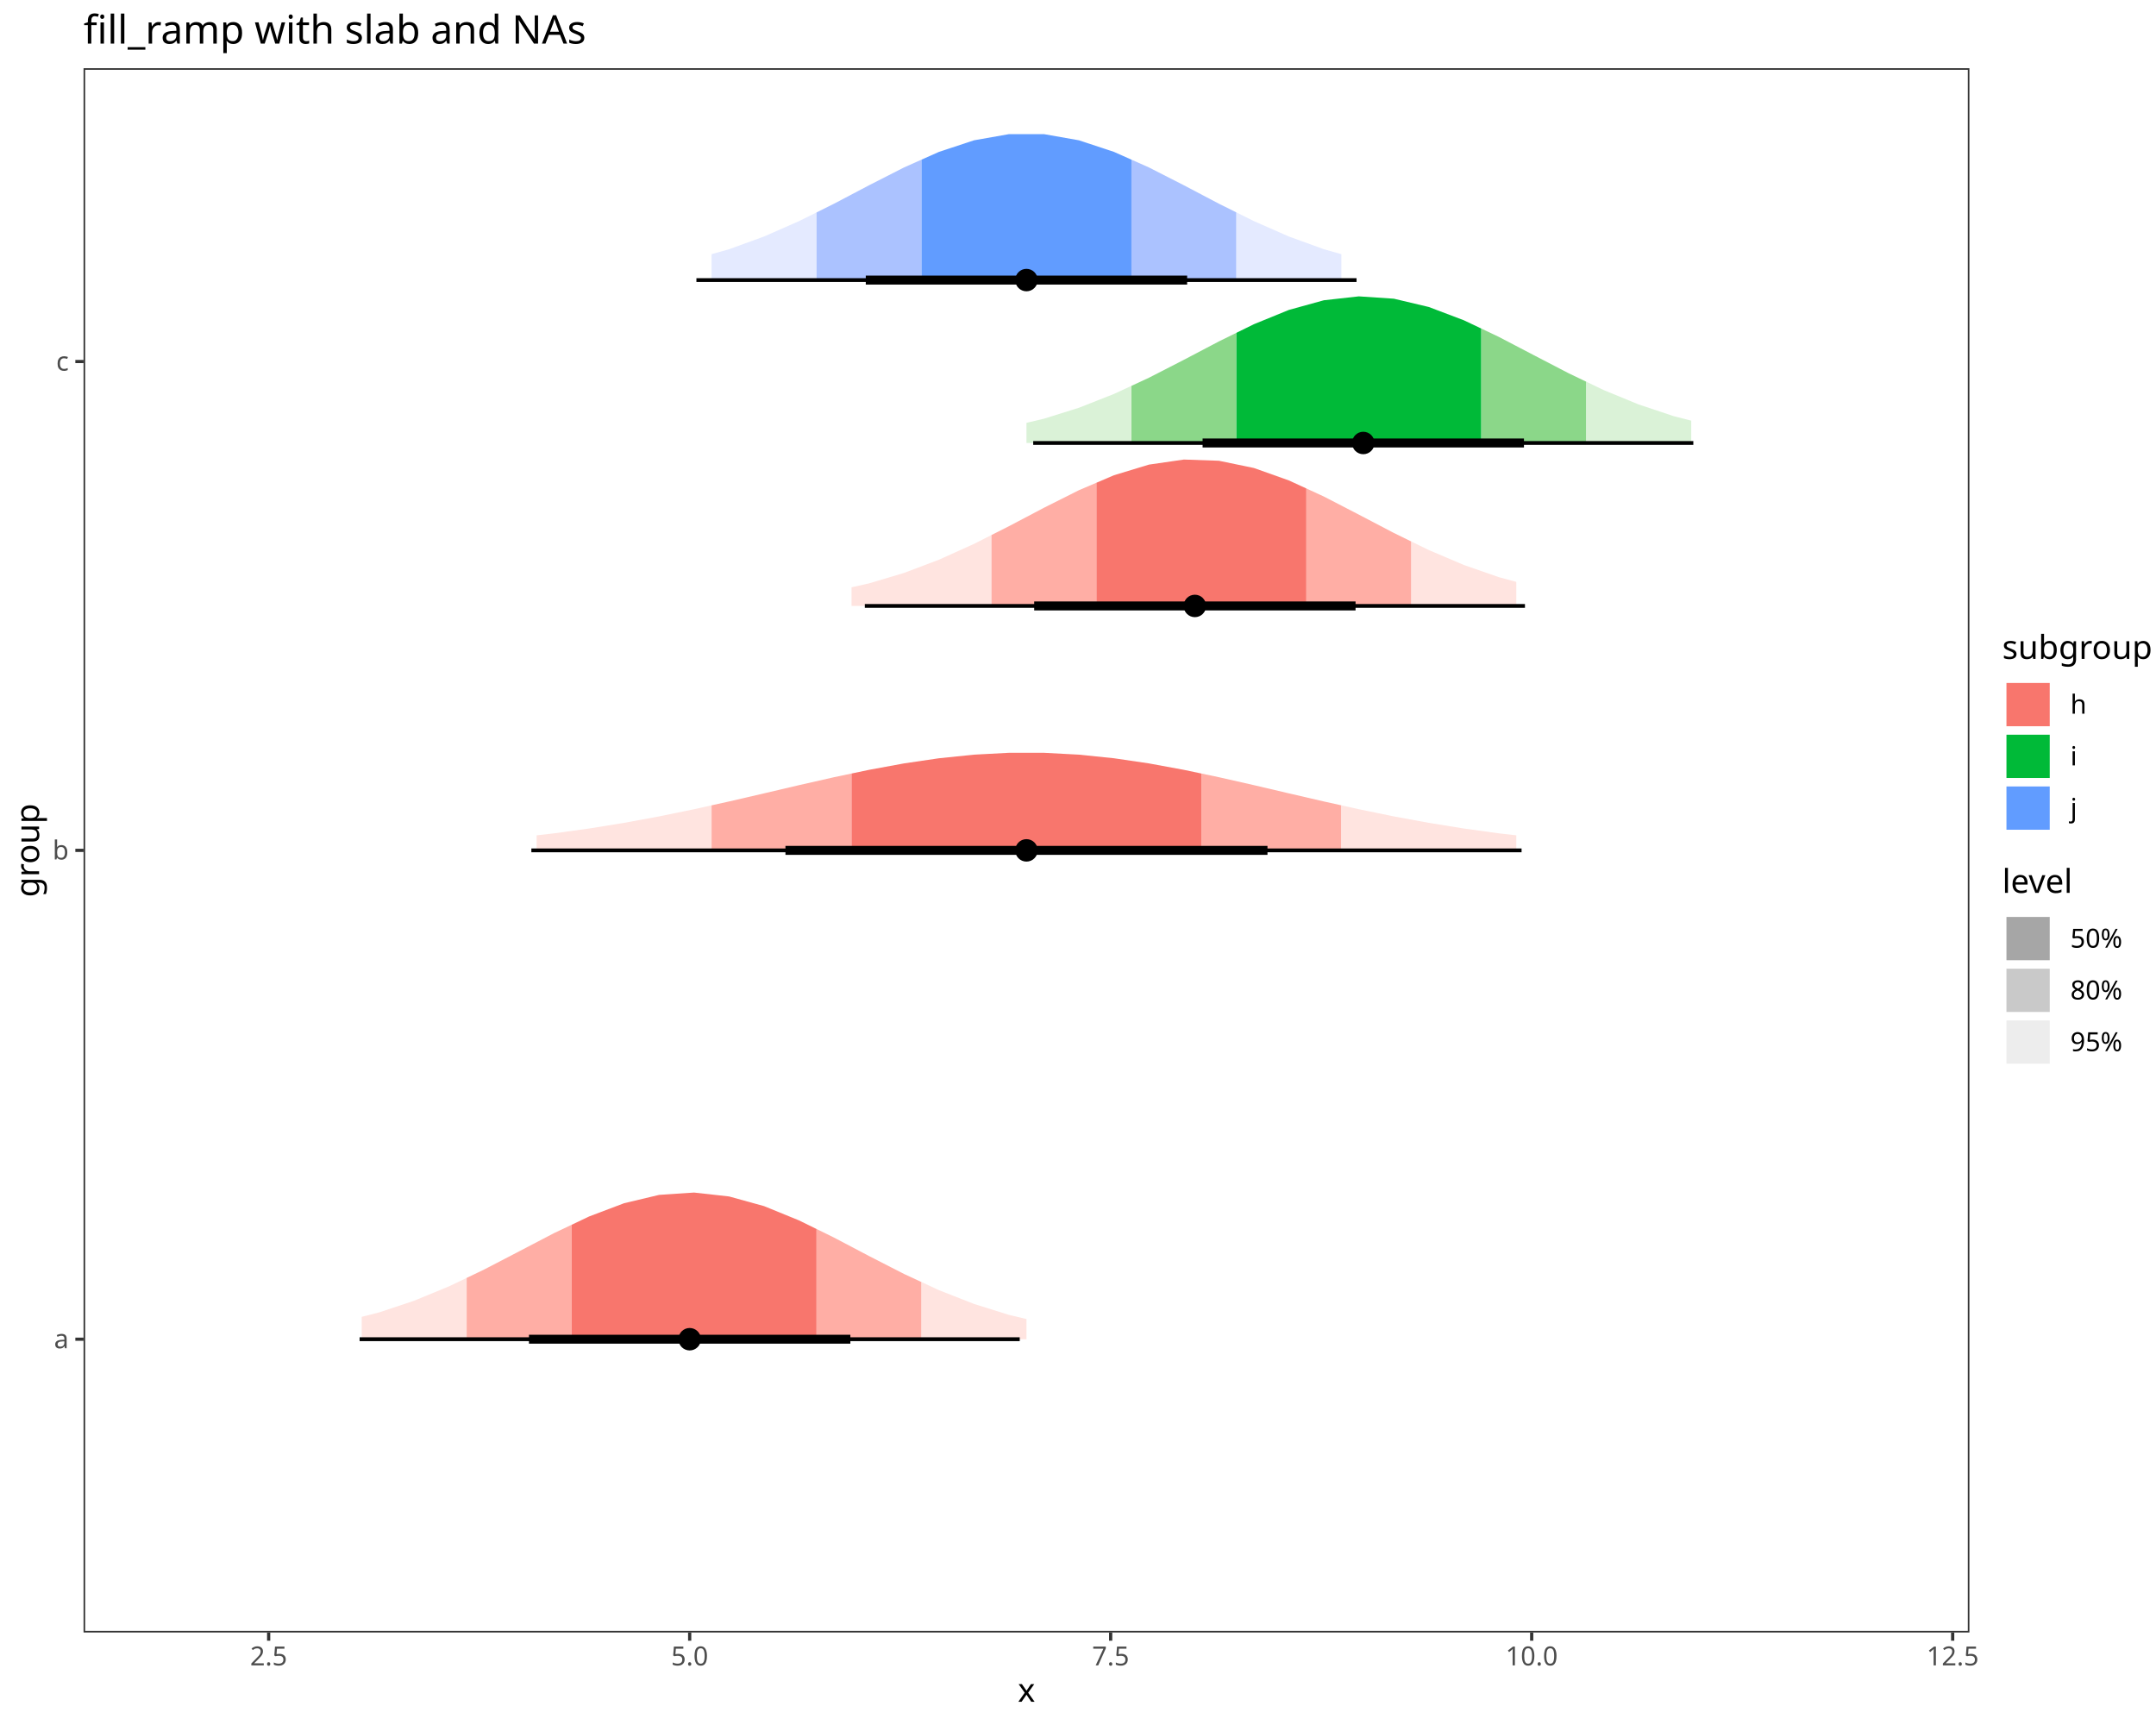
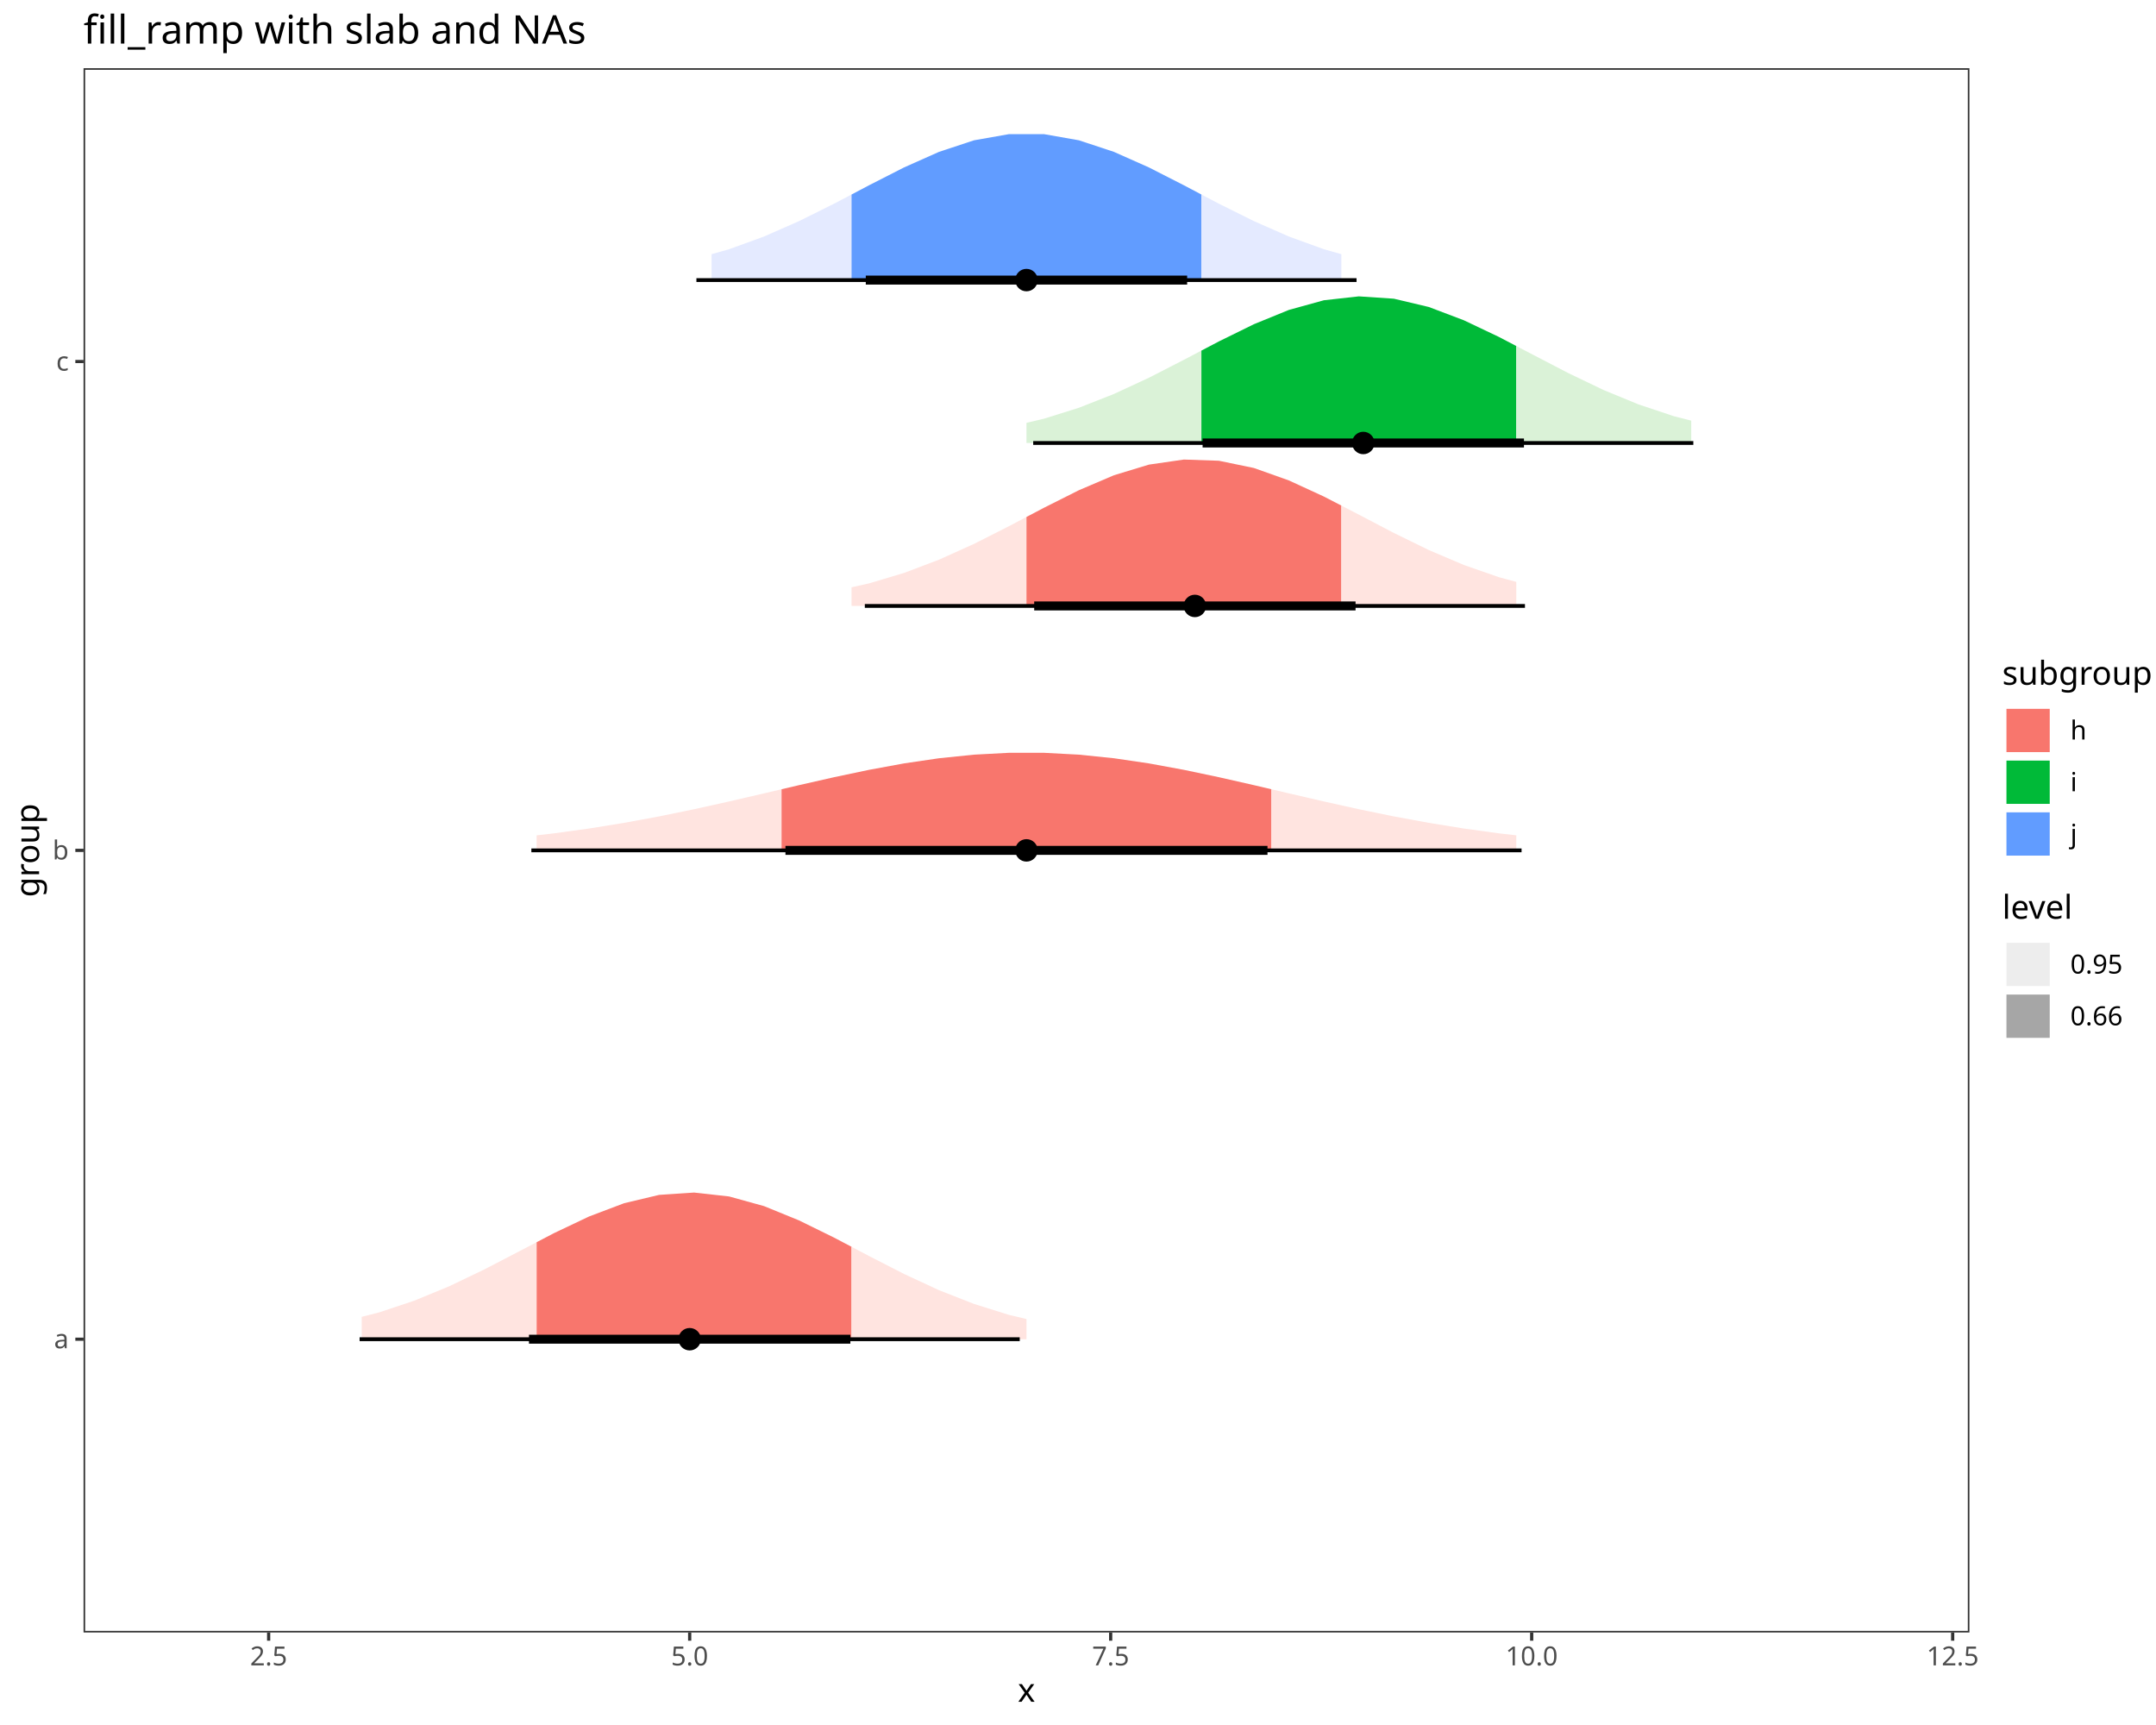
<svg xmlns="http://www.w3.org/2000/svg" class="svglite" data-engine-version="2.0" width="720.00pt" height="576.00pt" viewBox="0 0 720.00 576.00">
  <defs>
    <style type="text/css">
    .svglite line, .svglite polyline, .svglite polygon, .svglite path, .svglite rect, .svglite circle {
      fill: none;
      stroke: #000000;
      stroke-linecap: round;
      stroke-linejoin: round;
      stroke-miterlimit: 10.00;
    }
  </style>
  </defs>
  <rect width="100%" height="100%" style="stroke: none; fill: #FFFFFF;" />
  <defs>
    <clipPath id="cpMC4wMHw3MjAuMDB8MC4wMHw1NzYuMDA=">
      <rect x="0.00" y="0.00" width="720.00" height="576.00" />
    </clipPath>
  </defs>
  <g clip-path="url(#cpMC4wMHw3MjAuMDB8MC4wMHw1NzYuMDA=)">
    <rect x="0.00" y="0.00" width="720.00" height="576.00" style="stroke-width: 1.07; stroke: #FFFFFF; fill: #FFFFFF;" />
  </g>
  <defs>
    <clipPath id="cpMjcuOTB8NjU3LjY5fDIyLjc4fDU0NS4xMQ==">
      <rect x="27.90" y="22.78" width="629.79" height="522.33" />
    </clipPath>
  </defs>
  <g clip-path="url(#cpMjcuOTB8NjU3LjY5fDIyLjc4fDU0NS4xMQ==)">
    <rect x="27.90" y="22.78" width="629.79" height="522.33" style="stroke-width: 1.07; stroke: none; fill: #FFFFFF;" />
    <polygon points="56.53,93.52 68.21,93.52 79.89,93.51 91.58,93.51 103.26,93.51 114.95,93.50 126.63,93.49 138.32,93.45 150.00,93.38 161.68,93.24 173.37,92.99 185.05,92.56 196.74,91.83 208.42,90.69 220.11,88.98 231.79,86.53 237.63,84.87 237.63,93.52 231.79,93.52 220.11,93.52 208.42,93.52 196.74,93.52 185.05,93.52 173.37,93.52 161.68,93.52 150.00,93.52 138.32,93.52 126.63,93.52 114.95,93.52 103.26,93.52 91.58,93.52 79.89,93.52 68.21,93.52 56.53,93.52 " style="stroke-width: 2.13; stroke: none; fill: none;" />
-     <polygon points="237.63,84.87 243.48,83.22 255.16,78.97 266.84,73.83 272.69,70.93 272.69,93.52 266.84,93.52 255.16,93.52 243.48,93.52 237.63,93.52 " style="stroke-width: 2.13; stroke: none; fill: #E4EAFF;" />
-     <polygon points="272.69,70.93 278.53,68.02 290.21,61.87 301.90,55.91 307.74,53.31 307.74,93.52 301.90,93.52 290.21,93.52 278.53,93.52 272.69,93.52 " style="stroke-width: 2.13; stroke: none; fill: #ABC2FF;" />
-     <polygon points="307.74,53.31 313.58,50.71 325.27,46.85 336.95,44.79 348.63,44.79 360.32,46.85 372.00,50.71 377.85,53.31 377.85,93.52 372.00,93.52 360.32,93.52 348.63,93.52 336.95,93.52 325.27,93.52 313.58,93.52 307.74,93.52 " style="stroke-width: 2.13; stroke: none; fill: #619CFF;" />
-     <polygon points="377.85,53.31 383.69,55.91 395.37,61.87 407.06,68.02 412.90,70.93 412.90,93.52 407.06,93.52 395.37,93.52 383.69,93.52 377.85,93.52 " style="stroke-width: 2.13; stroke: none; fill: #ABC2FF;" />
-     <polygon points="412.90,70.93 418.74,73.83 430.42,78.97 442.11,83.22 447.95,84.87 447.95,93.52 442.11,93.52 430.42,93.52 418.74,93.52 412.90,93.52 " style="stroke-width: 2.13; stroke: none; fill: #E4EAFF;" />
+     <polygon points="237.63,84.87 243.48,83.22 255.16,78.97 266.84,73.83 278.53,68.02 284.37,64.95 284.37,93.52 278.53,93.52 266.84,93.52 255.16,93.52 243.48,93.52 237.63,93.52 " style="stroke-width: 2.13; stroke: none; fill: #E4EAFF;" />
+     <polygon points="284.37,64.95 290.21,61.87 301.90,55.91 313.58,50.71 325.27,46.85 336.95,44.79 348.63,44.79 360.32,46.85 372.00,50.71 383.69,55.91 395.37,61.87 401.21,64.95 401.21,93.52 395.37,93.52 383.69,93.52 372.00,93.52 360.32,93.52 348.63,93.52 336.95,93.52 325.27,93.52 313.58,93.52 301.90,93.52 290.21,93.52 284.37,93.52 " style="stroke-width: 2.13; stroke: none; fill: #619CFF;" />
+     <polygon points="401.21,64.95 407.06,68.02 418.74,73.83 430.42,78.97 442.11,83.22 447.95,84.87 447.95,93.52 442.11,93.52 430.42,93.52 418.74,93.52 407.06,93.52 401.21,93.52 " style="stroke-width: 2.13; stroke: none; fill: #E4EAFF;" />
    <polygon points="447.95,84.87 453.79,86.53 465.48,88.98 477.16,90.69 488.85,91.83 500.53,92.56 512.21,92.99 523.90,93.24 535.58,93.38 547.27,93.45 558.95,93.49 570.64,93.50 582.32,93.51 594.01,93.51 605.69,93.51 617.37,93.52 629.06,93.52 629.06,93.52 617.37,93.52 605.69,93.52 594.01,93.52 582.32,93.52 570.64,93.52 558.95,93.52 547.27,93.52 535.58,93.52 523.90,93.52 512.21,93.52 500.53,93.52 488.85,93.52 477.16,93.52 465.48,93.52 453.79,93.52 447.95,93.52 " style="stroke-width: 2.13; stroke: none; fill: none;" />
    <polygon points="56.53,147.92 68.21,147.92 79.89,147.92 91.58,147.92 103.26,147.92 114.95,147.92 126.63,147.92 138.32,147.92 150.00,147.92 161.68,147.92 173.37,147.92 185.05,147.92 196.74,147.92 208.42,147.92 220.11,147.92 231.79,147.91 243.48,147.88 255.16,147.84 266.84,147.75 278.53,147.57 290.21,147.26 301.90,146.74 313.58,145.87 325.27,144.54 336.95,142.57 342.79,141.19 342.79,147.92 336.95,147.92 325.27,147.92 313.58,147.92 301.90,147.92 290.21,147.92 278.53,147.92 266.84,147.92 255.16,147.92 243.48,147.92 231.79,147.92 220.11,147.92 208.42,147.92 196.74,147.92 185.05,147.92 173.37,147.92 161.68,147.92 150.00,147.92 138.32,147.92 126.63,147.92 114.95,147.92 103.26,147.92 91.58,147.92 79.89,147.92 68.21,147.92 56.53,147.92 " style="stroke-width: 2.13; stroke: none; fill: none;" />
-     <polygon points="342.79,141.19 348.63,139.81 360.32,136.15 372.00,131.55 377.85,128.84 377.85,147.92 372.00,147.92 360.32,147.92 348.63,147.92 342.79,147.92 " style="stroke-width: 2.13; stroke: none; fill: #DAF2D7;" />
-     <polygon points="377.85,128.84 383.69,126.13 395.37,120.14 407.06,114.00 412.90,111.13 412.90,147.92 407.06,147.92 395.37,147.92 383.69,147.92 377.85,147.92 " style="stroke-width: 2.13; stroke: none; fill: #8BD789;" />
-     <polygon points="412.90,111.13 418.74,108.26 430.42,103.49 442.11,100.26 453.79,98.96 465.48,99.74 477.16,102.51 488.85,106.94 494.69,109.71 494.69,147.92 488.85,147.92 477.16,147.92 465.48,147.92 453.79,147.92 442.11,147.92 430.42,147.92 418.74,147.92 412.90,147.92 " style="stroke-width: 2.13; stroke: none; fill: #00BA38;" />
-     <polygon points="494.69,109.71 500.53,112.49 512.21,118.59 523.90,124.66 529.74,127.46 529.74,147.92 523.90,147.92 512.21,147.92 500.53,147.92 494.69,147.92 " style="stroke-width: 2.13; stroke: none; fill: #8BD789;" />
-     <polygon points="529.74,127.46 535.58,130.26 547.27,135.07 558.95,138.97 564.79,140.46 564.79,147.92 558.95,147.92 547.27,147.92 535.58,147.92 529.74,147.92 " style="stroke-width: 2.13; stroke: none; fill: #DAF2D7;" />
+     <polygon points="342.79,141.19 348.63,139.81 360.32,136.15 372.00,131.55 383.69,126.13 395.37,120.14 401.21,117.07 401.21,147.92 395.37,147.92 383.69,147.92 372.00,147.92 360.32,147.92 348.63,147.92 342.79,147.92 " style="stroke-width: 2.13; stroke: none; fill: #DAF2D7;" />
+     <polygon points="401.21,117.07 407.06,114.00 418.74,108.26 430.42,103.49 442.11,100.26 453.79,98.96 465.48,99.74 477.16,102.51 488.85,106.94 500.53,112.49 506.37,115.54 506.37,147.92 500.53,147.92 488.85,147.92 477.16,147.92 465.48,147.92 453.79,147.92 442.11,147.92 430.42,147.92 418.74,147.92 407.06,147.92 401.21,147.92 " style="stroke-width: 2.13; stroke: none; fill: #00BA38;" />
+     <polygon points="506.37,115.54 512.21,118.59 523.90,124.66 535.58,130.26 547.27,135.07 558.95,138.97 564.79,140.46 564.79,147.92 558.95,147.92 547.27,147.92 535.58,147.92 523.90,147.92 512.21,147.92 506.37,147.92 " style="stroke-width: 2.13; stroke: none; fill: #DAF2D7;" />
    <polygon points="564.79,140.46 570.64,141.95 582.32,144.11 594.01,145.59 605.69,146.56 617.37,147.16 629.06,147.51 629.06,147.92 617.37,147.92 605.69,147.92 594.01,147.92 582.32,147.92 570.64,147.92 564.79,147.92 " style="stroke-width: 2.13; stroke: none; fill: none;" />
    <polygon points="56.53,202.33 68.21,202.33 79.89,202.33 91.58,202.33 103.26,202.33 114.95,202.33 126.63,202.33 138.32,202.33 150.00,202.33 161.68,202.33 173.37,202.32 185.05,202.30 196.74,202.26 208.42,202.18 220.11,202.02 231.79,201.75 243.48,201.27 255.16,200.48 266.84,199.24 278.53,197.40 284.37,196.10 284.37,202.33 278.53,202.33 266.84,202.33 255.16,202.33 243.48,202.33 231.79,202.33 220.11,202.33 208.42,202.33 196.74,202.33 185.05,202.33 173.37,202.33 161.68,202.33 150.00,202.33 138.32,202.33 126.63,202.33 114.95,202.33 103.26,202.33 91.58,202.33 79.89,202.33 68.21,202.33 56.53,202.33 " style="stroke-width: 2.13; stroke: none; fill: none;" />
-     <polygon points="284.37,196.10 290.21,194.80 301.90,191.31 313.58,186.89 325.27,181.61 331.11,178.65 331.11,202.33 325.27,202.33 313.58,202.33 301.90,202.33 290.21,202.33 284.37,202.33 " style="stroke-width: 2.13; stroke: none; fill: #FFE4E0;" />
-     <polygon points="331.11,178.65 336.95,175.70 348.63,169.55 360.32,163.68 366.16,161.19 366.16,202.33 360.32,202.33 348.63,202.33 336.95,202.33 331.11,202.33 " style="stroke-width: 2.13; stroke: none; fill: #FFAEA5;" />
-     <polygon points="366.16,161.19 372.00,158.69 383.69,155.14 395.37,153.45 407.06,153.85 418.74,156.27 430.42,160.42 436.27,163.11 436.27,202.33 430.42,202.33 418.74,202.33 407.06,202.33 395.37,202.33 383.69,202.33 372.00,202.33 366.16,202.33 " style="stroke-width: 2.13; stroke: none; fill: #F8766D;" />
-     <polygon points="436.27,163.11 442.11,165.80 453.79,171.84 465.48,177.96 471.32,180.82 471.32,202.33 465.48,202.33 453.79,202.33 442.11,202.33 436.27,202.33 " style="stroke-width: 2.13; stroke: none; fill: #FFAEA5;" />
-     <polygon points="471.32,180.82 477.16,183.67 488.85,188.65 500.53,192.72 506.37,194.30 506.37,202.33 500.53,202.33 488.85,202.33 477.16,202.33 471.32,202.33 " style="stroke-width: 2.13; stroke: none; fill: #FFE4E0;" />
+     <polygon points="284.37,196.10 290.21,194.80 301.90,191.31 313.58,186.89 325.27,181.61 336.95,175.70 342.79,172.62 342.79,202.33 336.95,202.33 325.27,202.33 313.58,202.33 301.90,202.33 290.21,202.33 284.37,202.33 " style="stroke-width: 2.13; stroke: none; fill: #FFE4E0;" />
+     <polygon points="342.79,172.62 348.63,169.55 360.32,163.68 372.00,158.69 383.69,155.14 395.37,153.45 407.06,153.85 418.74,156.27 430.42,160.42 442.11,165.80 447.95,168.82 447.95,202.33 442.11,202.33 430.42,202.33 418.74,202.33 407.06,202.33 395.37,202.33 383.69,202.33 372.00,202.33 360.32,202.33 348.63,202.33 342.79,202.33 " style="stroke-width: 2.13; stroke: none; fill: #F8766D;" />
+     <polygon points="447.95,168.82 453.79,171.84 465.48,177.96 477.16,183.67 488.85,188.65 500.53,192.72 506.37,194.30 506.37,202.33 500.53,202.33 488.85,202.33 477.16,202.33 465.48,202.33 453.79,202.33 447.95,202.33 " style="stroke-width: 2.13; stroke: none; fill: #FFE4E0;" />
    <polygon points="506.37,194.30 512.21,195.87 523.90,198.17 535.58,199.76 547.27,200.82 558.95,201.47 570.64,201.87 582.32,202.09 594.01,202.21 605.69,202.28 617.37,202.31 629.06,202.32 629.06,202.33 617.37,202.33 605.69,202.33 594.01,202.33 582.32,202.33 570.64,202.33 558.95,202.33 547.27,202.33 535.58,202.33 523.90,202.33 512.21,202.33 506.37,202.33 " style="stroke-width: 2.13; stroke: none; fill: none;" />
    <polygon points="56.53,283.84 68.21,283.78 79.89,283.69 91.58,283.56 103.26,283.37 114.95,283.10 126.63,282.72 138.32,282.22 150.00,281.55 161.68,280.69 173.37,279.60 179.21,278.93 179.21,283.95 173.37,283.95 161.68,283.95 150.00,283.95 138.32,283.95 126.63,283.95 114.95,283.95 103.26,283.95 91.58,283.95 79.89,283.95 68.21,283.95 56.53,283.95 " style="stroke-width: 2.13; stroke: none; fill: none;" />
-     <polygon points="179.21,278.93 185.05,278.26 196.74,276.65 208.42,274.76 220.11,272.61 231.79,270.21 237.63,268.91 237.63,283.95 231.79,283.95 220.11,283.95 208.42,283.95 196.74,283.95 185.05,283.95 179.21,283.95 " style="stroke-width: 2.13; stroke: none; fill: #FFE4E0;" />
-     <polygon points="237.63,268.91 243.48,267.62 255.16,264.91 266.84,262.17 278.53,259.52 284.37,258.29 284.37,283.95 278.53,283.95 266.84,283.95 255.16,283.95 243.48,283.95 237.63,283.95 " style="stroke-width: 2.13; stroke: none; fill: #FFAEA5;" />
-     <polygon points="284.37,258.29 290.21,257.06 301.90,254.91 313.58,253.19 325.27,251.99 336.95,251.37 348.63,251.37 360.32,251.99 372.00,253.19 383.69,254.91 395.37,257.06 401.21,258.29 401.21,283.95 395.37,283.95 383.69,283.95 372.00,283.95 360.32,283.95 348.63,283.95 336.95,283.95 325.27,283.95 313.58,283.95 301.90,283.95 290.21,283.95 284.37,283.95 " style="stroke-width: 2.13; stroke: none; fill: #F8766D;" />
-     <polygon points="401.21,258.29 407.06,259.52 418.74,262.17 430.42,264.91 442.11,267.62 447.95,268.91 447.95,283.95 442.11,283.95 430.42,283.95 418.74,283.95 407.06,283.95 401.21,283.95 " style="stroke-width: 2.13; stroke: none; fill: #FFAEA5;" />
-     <polygon points="447.95,268.91 453.79,270.21 465.48,272.61 477.16,274.76 488.85,276.65 500.53,278.26 506.37,278.93 506.37,283.95 500.53,283.95 488.85,283.95 477.16,283.95 465.48,283.95 453.79,283.95 447.95,283.95 " style="stroke-width: 2.13; stroke: none; fill: #FFE4E0;" />
+     <polygon points="179.21,278.93 185.05,278.26 196.74,276.65 208.42,274.76 220.11,272.61 231.79,270.21 243.48,267.62 255.16,264.91 261.00,263.54 261.00,283.95 255.16,283.95 243.48,283.95 231.79,283.95 220.11,283.95 208.42,283.95 196.74,283.95 185.05,283.95 179.21,283.95 " style="stroke-width: 2.13; stroke: none; fill: #FFE4E0;" />
+     <polygon points="261.00,263.54 266.84,262.17 278.53,259.52 290.21,257.06 301.90,254.91 313.58,253.19 325.27,251.99 336.95,251.37 348.63,251.37 360.32,251.99 372.00,253.19 383.69,254.91 395.37,257.06 407.06,259.52 418.74,262.17 424.58,263.54 424.58,283.95 418.74,283.95 407.06,283.95 395.37,283.95 383.69,283.95 372.00,283.95 360.32,283.95 348.63,283.95 336.95,283.95 325.27,283.95 313.58,283.95 301.90,283.95 290.21,283.95 278.53,283.95 266.84,283.95 261.00,283.95 " style="stroke-width: 2.13; stroke: none; fill: #F8766D;" />
+     <polygon points="424.58,263.54 430.42,264.91 442.11,267.62 453.79,270.21 465.48,272.61 477.16,274.76 488.85,276.65 500.53,278.26 506.37,278.93 506.37,283.95 500.53,283.95 488.85,283.95 477.16,283.95 465.48,283.95 453.79,283.95 442.11,283.95 430.42,283.95 424.58,283.95 " style="stroke-width: 2.13; stroke: none; fill: #FFE4E0;" />
    <polygon points="506.37,278.93 512.21,279.60 523.90,280.69 535.58,281.55 547.27,282.22 558.95,282.72 570.64,283.10 582.32,283.37 594.01,283.56 605.69,283.69 617.37,283.78 629.06,283.84 629.06,283.95 617.37,283.95 605.69,283.95 594.01,283.95 582.32,283.95 570.64,283.95 558.95,283.95 547.27,283.95 535.58,283.95 523.90,283.95 512.21,283.95 506.37,283.95 " style="stroke-width: 2.13; stroke: none; fill: none;" />
    <polygon points="56.53,446.76 68.21,446.41 79.89,445.81 91.58,444.84 103.26,443.36 114.95,441.20 120.79,439.71 120.79,447.18 114.95,447.18 103.26,447.18 91.58,447.18 79.89,447.18 68.21,447.18 56.53,447.18 " style="stroke-width: 2.13; stroke: none; fill: none;" />
-     <polygon points="120.79,439.71 126.63,438.22 138.32,434.32 150.00,429.51 155.84,426.71 155.84,447.18 150.00,447.18 138.32,447.18 126.63,447.18 120.79,447.18 " style="stroke-width: 2.13; stroke: none; fill: #FFE4E0;" />
-     <polygon points="155.84,426.71 161.68,423.91 173.37,417.84 185.05,411.74 190.90,408.97 190.90,447.18 185.05,447.18 173.37,447.18 161.68,447.18 155.84,447.18 " style="stroke-width: 2.13; stroke: none; fill: #FFAEA5;" />
-     <polygon points="190.90,408.97 196.74,406.19 208.42,401.77 220.11,398.99 231.79,398.21 243.48,399.51 255.16,402.74 266.84,407.51 272.69,410.38 272.69,447.18 266.84,447.18 255.16,447.18 243.48,447.18 231.79,447.18 220.11,447.18 208.42,447.18 196.74,447.18 190.90,447.18 " style="stroke-width: 2.13; stroke: none; fill: #F8766D;" />
-     <polygon points="272.69,410.38 278.53,413.25 290.21,419.40 301.90,425.39 307.74,428.10 307.74,447.18 301.90,447.18 290.21,447.18 278.53,447.18 272.69,447.18 " style="stroke-width: 2.13; stroke: none; fill: #FFAEA5;" />
-     <polygon points="307.74,428.10 313.58,430.81 325.27,435.40 336.95,439.06 342.79,440.44 342.79,447.18 336.95,447.18 325.27,447.18 313.58,447.18 307.74,447.18 " style="stroke-width: 2.13; stroke: none; fill: #FFE4E0;" />
+     <polygon points="120.79,439.71 126.63,438.22 138.32,434.32 150.00,429.51 161.68,423.91 173.37,417.84 179.21,414.79 179.21,447.18 173.37,447.18 161.68,447.18 150.00,447.18 138.32,447.18 126.63,447.18 120.79,447.18 " style="stroke-width: 2.13; stroke: none; fill: #FFE4E0;" />
+     <polygon points="179.21,414.79 185.05,411.74 196.74,406.19 208.42,401.77 220.11,398.99 231.79,398.21 243.48,399.51 255.16,402.74 266.84,407.51 278.53,413.25 284.37,416.32 284.37,447.18 278.53,447.18 266.84,447.18 255.16,447.18 243.48,447.18 231.79,447.18 220.11,447.18 208.42,447.18 196.74,447.18 185.05,447.18 179.21,447.18 " style="stroke-width: 2.13; stroke: none; fill: #F8766D;" />
+     <polygon points="284.37,416.32 290.21,419.40 301.90,425.39 313.58,430.81 325.27,435.40 336.95,439.06 342.79,440.44 342.79,447.18 336.95,447.18 325.27,447.18 313.58,447.18 301.90,447.18 290.21,447.18 284.37,447.18 " style="stroke-width: 2.13; stroke: none; fill: #FFE4E0;" />
    <polygon points="342.79,440.44 348.63,441.82 360.32,443.79 372.00,445.13 383.69,445.99 395.37,446.52 407.06,446.82 418.74,447.00 430.42,447.09 442.11,447.14 453.79,447.16 465.48,447.17 477.16,447.17 488.85,447.17 500.53,447.18 512.21,447.18 523.90,447.18 535.58,447.18 547.27,447.18 558.95,447.18 570.64,447.18 582.32,447.18 594.01,447.18 605.69,447.18 617.37,447.18 629.06,447.18 629.06,447.18 617.37,447.18 605.69,447.18 594.01,447.18 582.32,447.18 570.64,447.18 558.95,447.18 547.27,447.18 535.58,447.18 523.90,447.18 512.21,447.18 500.53,447.18 488.85,447.18 477.16,447.18 465.48,447.18 453.79,447.18 442.11,447.18 430.42,447.18 418.74,447.18 407.06,447.18 395.37,447.18 383.69,447.18 372.00,447.18 360.32,447.18 348.63,447.18 342.79,447.18 " style="stroke-width: 2.13; stroke: none; fill: none;" />
    <line x1="177.45" y1="283.95" x2="508.13" y2="283.95" style="stroke-width: 1.28; stroke-linecap: butt;" />
    <line x1="120.09" y1="447.18" x2="340.54" y2="447.18" style="stroke-width: 1.28; stroke-linecap: butt;" />
    <line x1="288.81" y1="202.33" x2="509.26" y2="202.33" style="stroke-width: 1.28; stroke-linecap: butt;" />
    <line x1="345.04" y1="147.92" x2="565.49" y2="147.92" style="stroke-width: 1.28; stroke-linecap: butt;" />
    <line x1="232.57" y1="93.52" x2="453.02" y2="93.52" style="stroke-width: 1.28; stroke-linecap: butt;" />
    <line x1="262.30" y1="283.95" x2="423.28" y2="283.95" style="stroke-width: 2.99; stroke-linecap: butt;" />
    <line x1="345.37" y1="202.33" x2="452.69" y2="202.33" style="stroke-width: 2.99; stroke-linecap: butt;" />
    <line x1="176.65" y1="447.18" x2="283.98" y2="447.18" style="stroke-width: 2.99; stroke-linecap: butt;" />
    <line x1="401.61" y1="147.92" x2="508.93" y2="147.92" style="stroke-width: 2.99; stroke-linecap: butt;" />
    <line x1="289.13" y1="93.52" x2="396.45" y2="93.52" style="stroke-width: 2.99; stroke-linecap: butt;" />
    <circle cx="342.79" cy="283.95" r="1.68" style="stroke-width: 1.06; fill: #000000;" />
    <circle cx="230.32" cy="447.18" r="1.68" style="stroke-width: 1.06; fill: #000000;" />
    <circle cx="399.03" cy="202.33" r="1.68" style="stroke-width: 1.06; fill: #000000;" />
    <circle cx="455.27" cy="147.92" r="1.68" style="stroke-width: 1.06; fill: #000000;" />
    <circle cx="342.79" cy="93.52" r="1.68" style="stroke-width: 1.06; fill: #000000;" />
    <circle cx="342.79" cy="283.95" r="3.22" style="stroke-width: 1.06; fill: #000000;" />
    <circle cx="399.03" cy="202.33" r="3.22" style="stroke-width: 1.06; fill: #000000;" />
    <circle cx="230.32" cy="447.18" r="3.22" style="stroke-width: 1.06; fill: #000000;" />
    <circle cx="455.27" cy="147.92" r="3.22" style="stroke-width: 1.06; fill: #000000;" />
    <circle cx="342.79" cy="93.52" r="3.22" style="stroke-width: 1.06; fill: #000000;" />
    <rect x="27.90" y="22.78" width="629.79" height="522.33" style="stroke-width: 1.07; stroke: #333333;" />
  </g>
  <g clip-path="url(#cpMC4wMHw3MjAuMDB8MC4wMHw1NzYuMDA=)">
    <text x="22.97" y="450.20" text-anchor="end" style="font-size: 8.80px; fill: #4D4D4D; font-family: sans;" textLength="4.89px" lengthAdjust="spacingAndGlyphs">a</text>
    <text x="22.97" y="286.98" text-anchor="end" style="font-size: 8.80px; fill: #4D4D4D; font-family: sans;" textLength="4.89px" lengthAdjust="spacingAndGlyphs">b</text>
    <text x="22.97" y="123.75" text-anchor="end" style="font-size: 8.80px; fill: #4D4D4D; font-family: sans;" textLength="4.40px" lengthAdjust="spacingAndGlyphs">c</text>
    <polyline points="25.16,447.18 27.90,447.18 " style="stroke-width: 1.07; stroke: #333333; stroke-linecap: butt;" />
    <polyline points="25.16,283.95 27.90,283.95 " style="stroke-width: 1.07; stroke: #333333; stroke-linecap: butt;" />
    <polyline points="25.16,120.72 27.90,120.72 " style="stroke-width: 1.07; stroke: #333333; stroke-linecap: butt;" />
    <polyline points="89.72,547.85 89.72,545.11 " style="stroke-width: 1.07; stroke: #333333; stroke-linecap: butt;" />
    <polyline points="230.32,547.85 230.32,545.11 " style="stroke-width: 1.07; stroke: #333333; stroke-linecap: butt;" />
    <polyline points="370.91,547.85 370.91,545.11 " style="stroke-width: 1.07; stroke: #333333; stroke-linecap: butt;" />
    <polyline points="511.51,547.85 511.51,545.11 " style="stroke-width: 1.07; stroke: #333333; stroke-linecap: butt;" />
    <polyline points="652.10,547.85 652.10,545.11 " style="stroke-width: 1.07; stroke: #333333; stroke-linecap: butt;" />
    <text x="89.72" y="556.10" text-anchor="middle" style="font-size: 8.80px; fill: #4D4D4D; font-family: sans;" textLength="12.23px" lengthAdjust="spacingAndGlyphs">2.5</text>
    <text x="230.32" y="556.10" text-anchor="middle" style="font-size: 8.80px; fill: #4D4D4D; font-family: sans;" textLength="12.23px" lengthAdjust="spacingAndGlyphs">5.0</text>
    <text x="370.91" y="556.10" text-anchor="middle" style="font-size: 8.80px; fill: #4D4D4D; font-family: sans;" textLength="12.23px" lengthAdjust="spacingAndGlyphs">7.5</text>
    <text x="511.51" y="556.10" text-anchor="middle" style="font-size: 8.80px; fill: #4D4D4D; font-family: sans;" textLength="17.13px" lengthAdjust="spacingAndGlyphs">10.0</text>
    <text x="652.10" y="556.10" text-anchor="middle" style="font-size: 8.80px; fill: #4D4D4D; font-family: sans;" textLength="17.13px" lengthAdjust="spacingAndGlyphs">12.5</text>
    <text x="342.79" y="568.24" text-anchor="middle" style="font-size: 11.00px; font-family: sans;" textLength="5.50px" lengthAdjust="spacingAndGlyphs">x</text>
    <text transform="translate(13.05,283.95) rotate(-90)" text-anchor="middle" style="font-size: 11.00px; font-family: sans;" textLength="28.14px" lengthAdjust="spacingAndGlyphs">group</text>
-     <rect x="668.64" y="211.30" width="45.88" height="67.17" style="stroke-width: 1.07; stroke: none; fill: #FFFFFF;" />
-     <text x="668.64" y="220.01" style="font-size: 11.00px; font-family: sans;" textLength="45.88px" lengthAdjust="spacingAndGlyphs">subgroup</text>
-     <rect x="668.64" y="226.63" width="17.28" height="17.28" style="stroke-width: 1.07; stroke: none; fill: #FFFFFF;" />
-     <rect x="670.06" y="228.05" width="14.45" height="14.45" style="stroke-width: 2.13; stroke: none; stroke-linecap: square; stroke-linejoin: miter; fill: #F8766D;" />
-     <rect x="668.64" y="243.91" width="17.28" height="17.28" style="stroke-width: 1.07; stroke: none; fill: #FFFFFF;" />
-     <rect x="670.06" y="245.33" width="14.45" height="14.45" style="stroke-width: 2.13; stroke: none; stroke-linecap: square; stroke-linejoin: miter; fill: #00BA38;" />
-     <rect x="668.64" y="261.19" width="17.28" height="17.28" style="stroke-width: 1.07; stroke: none; fill: #FFFFFF;" />
-     <rect x="670.06" y="262.61" width="14.45" height="14.45" style="stroke-width: 2.13; stroke: none; stroke-linecap: square; stroke-linejoin: miter; fill: #619CFF;" />
-     <text x="691.40" y="238.30" style="font-size: 8.80px; font-family: sans;" textLength="4.89px" lengthAdjust="spacingAndGlyphs">h</text>
-     <text x="691.40" y="255.58" style="font-size: 8.80px; font-family: sans;" textLength="1.95px" lengthAdjust="spacingAndGlyphs">i</text>
-     <text x="691.40" y="272.86" style="font-size: 8.80px; font-family: sans;" textLength="1.95px" lengthAdjust="spacingAndGlyphs">j</text>
-     <rect x="668.64" y="289.43" width="40.37" height="67.17" style="stroke-width: 1.07; stroke: none; fill: #FFFFFF;" />
-     <text x="668.64" y="298.14" style="font-size: 11.00px; font-family: sans;" textLength="22.62px" lengthAdjust="spacingAndGlyphs">level</text>
-     <rect x="668.64" y="304.76" width="17.28" height="17.28" style="stroke-width: 1.07; stroke: none; fill: #FFFFFF;" />
-     <rect x="670.06" y="306.18" width="14.45" height="14.45" style="stroke-width: 2.13; stroke: none; stroke-linecap: square; stroke-linejoin: miter; fill: #A6A6A6;" />
-     <rect x="668.64" y="322.04" width="17.28" height="17.28" style="stroke-width: 1.07; stroke: none; fill: #FFFFFF;" />
-     <rect x="670.06" y="323.46" width="14.45" height="14.45" style="stroke-width: 2.13; stroke: none; stroke-linecap: square; stroke-linejoin: miter; fill: #C9C9C9;" />
-     <rect x="668.64" y="339.32" width="17.28" height="17.28" style="stroke-width: 1.07; stroke: none; fill: #FFFFFF;" />
-     <rect x="670.06" y="340.74" width="14.45" height="14.45" style="stroke-width: 2.13; stroke: none; stroke-linecap: square; stroke-linejoin: miter; fill: #EDEDED;" />
-     <text x="691.40" y="316.43" style="font-size: 8.80px; font-family: sans;" textLength="17.61px" lengthAdjust="spacingAndGlyphs">50%</text>
-     <text x="691.40" y="333.71" style="font-size: 8.80px; font-family: sans;" textLength="17.61px" lengthAdjust="spacingAndGlyphs">80%</text>
-     <text x="691.40" y="350.99" style="font-size: 8.80px; font-family: sans;" textLength="17.61px" lengthAdjust="spacingAndGlyphs">95%</text>
+     <rect x="668.64" y="219.94" width="45.88" height="67.17" style="stroke-width: 1.07; stroke: none; fill: #FFFFFF;" />
+     <text x="668.64" y="228.65" style="font-size: 11.00px; font-family: sans;" textLength="45.88px" lengthAdjust="spacingAndGlyphs">subgroup</text>
+     <rect x="668.64" y="235.27" width="17.28" height="17.28" style="stroke-width: 1.07; stroke: none; fill: #FFFFFF;" />
+     <rect x="670.06" y="236.69" width="14.45" height="14.45" style="stroke-width: 2.13; stroke: none; stroke-linecap: square; stroke-linejoin: miter; fill: #F8766D;" />
+     <rect x="668.64" y="252.55" width="17.28" height="17.28" style="stroke-width: 1.07; stroke: none; fill: #FFFFFF;" />
+     <rect x="670.06" y="253.97" width="14.45" height="14.45" style="stroke-width: 2.13; stroke: none; stroke-linecap: square; stroke-linejoin: miter; fill: #00BA38;" />
+     <rect x="668.64" y="269.83" width="17.28" height="17.28" style="stroke-width: 1.07; stroke: none; fill: #FFFFFF;" />
+     <rect x="670.06" y="271.25" width="14.45" height="14.45" style="stroke-width: 2.13; stroke: none; stroke-linecap: square; stroke-linejoin: miter; fill: #619CFF;" />
+     <text x="691.40" y="246.94" style="font-size: 8.80px; font-family: sans;" textLength="4.89px" lengthAdjust="spacingAndGlyphs">h</text>
+     <text x="691.40" y="264.22" style="font-size: 8.80px; font-family: sans;" textLength="1.95px" lengthAdjust="spacingAndGlyphs">i</text>
+     <text x="691.40" y="281.50" style="font-size: 8.80px; font-family: sans;" textLength="1.95px" lengthAdjust="spacingAndGlyphs">j</text>
+     <rect x="668.64" y="298.07" width="39.89" height="49.89" style="stroke-width: 1.07; stroke: none; fill: #FFFFFF;" />
+     <text x="668.64" y="306.78" style="font-size: 11.00px; font-family: sans;" textLength="22.62px" lengthAdjust="spacingAndGlyphs">level</text>
+     <rect x="668.64" y="313.40" width="17.28" height="17.28" style="stroke-width: 1.07; stroke: none; fill: #FFFFFF;" />
+     <rect x="670.06" y="314.82" width="14.45" height="14.45" style="stroke-width: 2.13; stroke: none; stroke-linecap: square; stroke-linejoin: miter; fill: #EDEDED;" />
+     <rect x="668.64" y="330.68" width="17.28" height="17.28" style="stroke-width: 1.07; stroke: none; fill: #FFFFFF;" />
+     <rect x="670.06" y="332.10" width="14.45" height="14.45" style="stroke-width: 2.13; stroke: none; stroke-linecap: square; stroke-linejoin: miter; fill: #A6A6A6;" />
+     <text x="691.40" y="325.07" style="font-size: 8.80px; font-family: sans;" textLength="17.13px" lengthAdjust="spacingAndGlyphs">0.95</text>
+     <text x="691.40" y="342.35" style="font-size: 8.80px; font-family: sans;" textLength="17.13px" lengthAdjust="spacingAndGlyphs">0.66</text>
    <text x="27.90" y="14.56" style="font-size: 13.20px; font-family: sans;" textLength="159.22px" lengthAdjust="spacingAndGlyphs">fill_ramp with slab and NAs</text>
  </g>
</svg>
